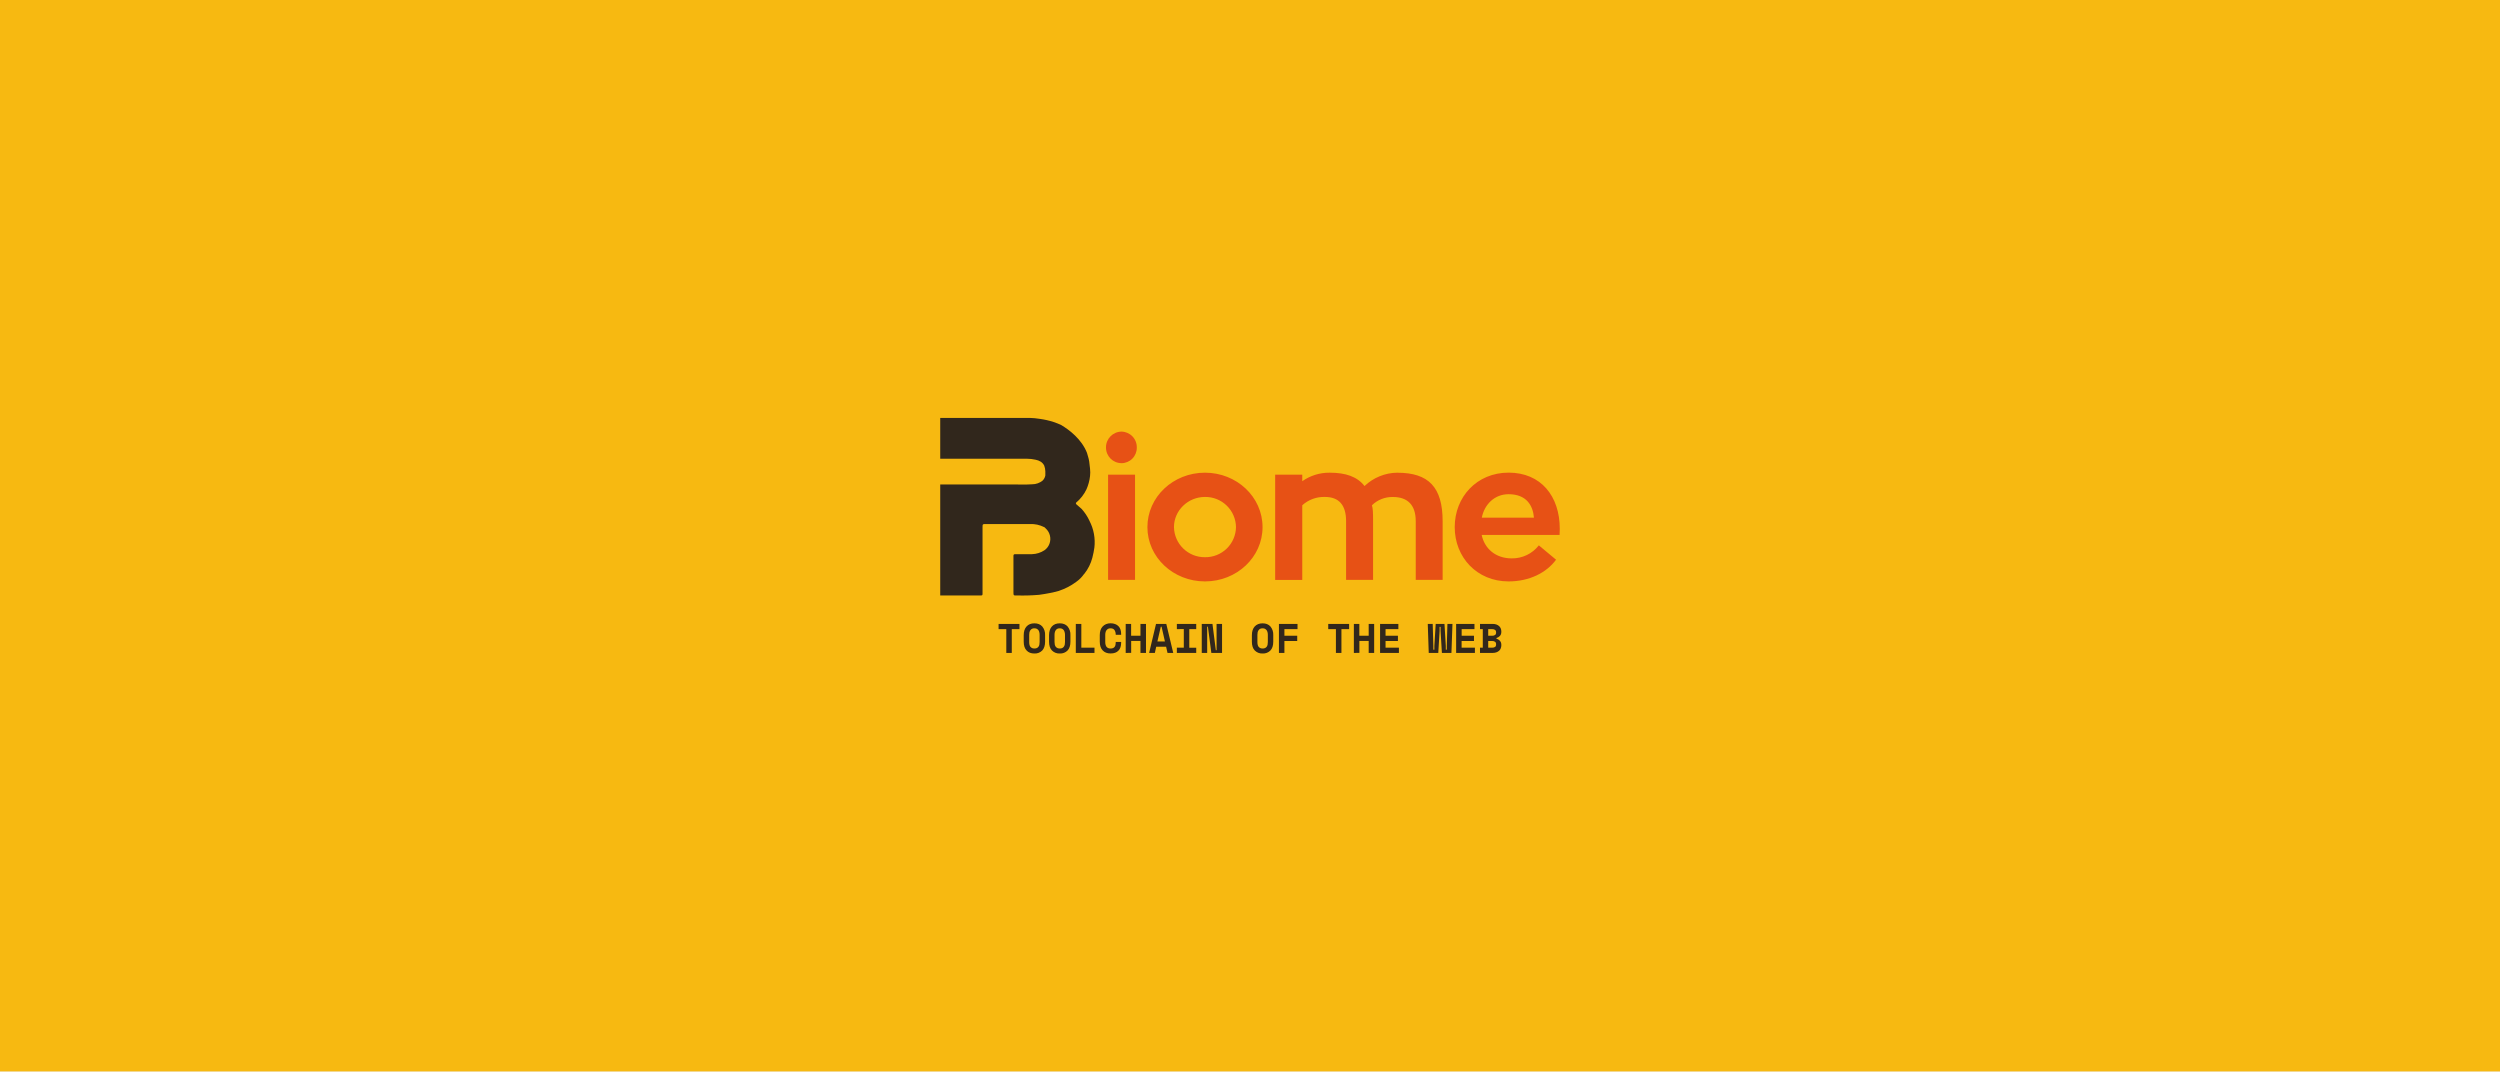
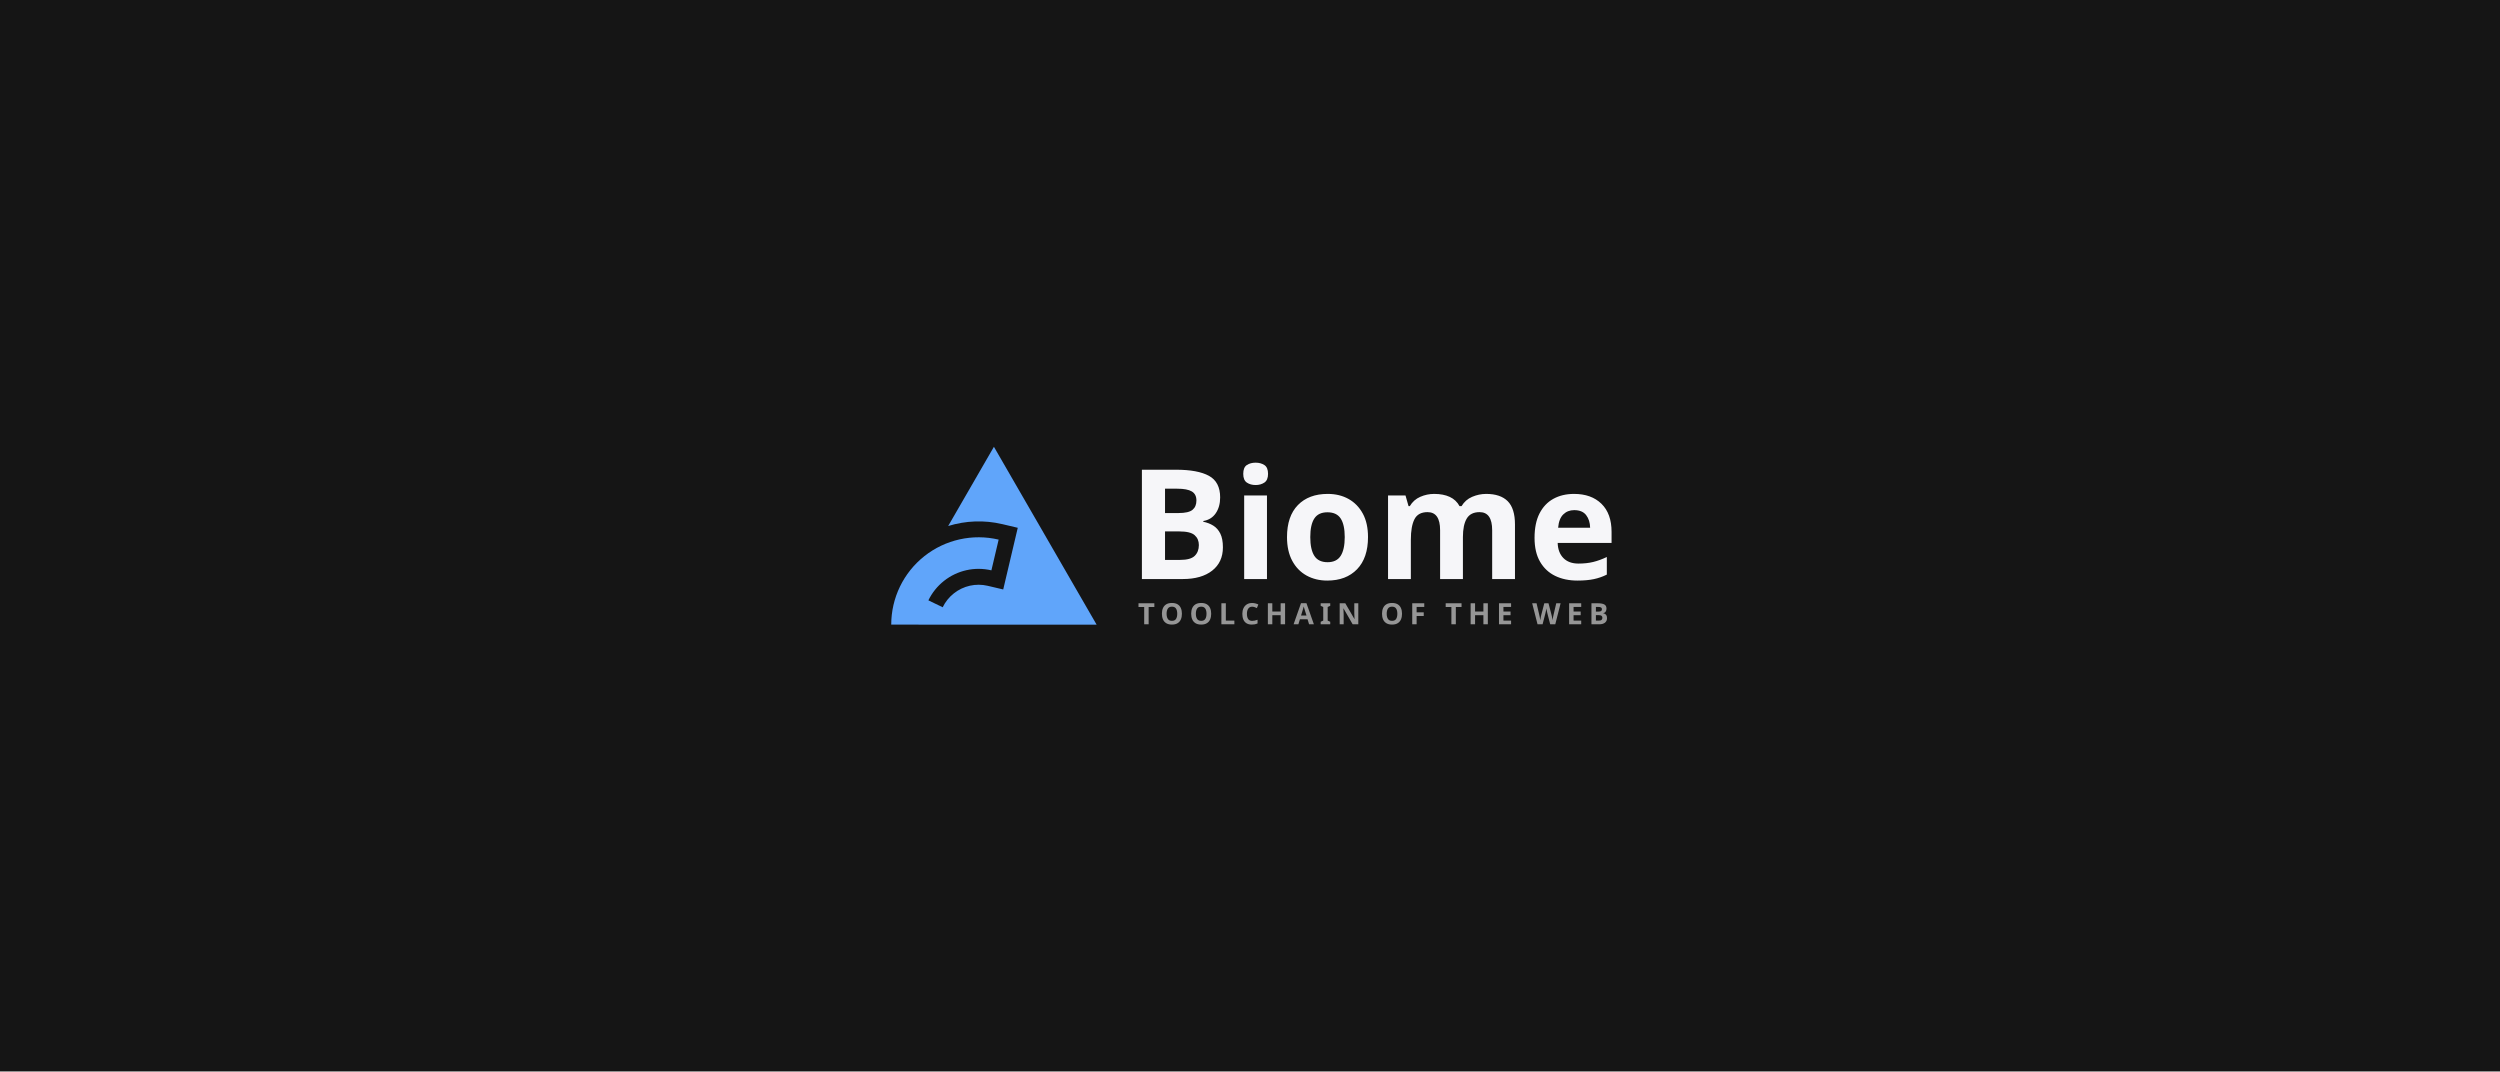
- <svg xmlns="http://www.w3.org/2000/svg" version="1.0" width="5040" height="2160">
-   <rect fill="#f7b911" width="100%" height="100%" />
-   <g transform="translate(1895.5,842.5)" fill="#31271c">
-     <path d="M300.94 207.56a96.04 96.04 0 0 0-15.88-24.06c-3.25-3.06-6.7-5.92-10.16-8.87-1.67-1.48-1.97-2.96-.39-4.34a78.49 78.49 0 0 0 20.31-26.33 90.71 90.71 0 0 0 7.2-26.62 66.95 66.95 0 0 0 0-15.09q-1.58-17.06-3.55-22.68-1.28-5.13-2.56-8.97c-10.85-27.8-35.8-46.54-51.97-56.2a136.37 136.37 0 0 0-15.28-6.12 161.02 161.02 0 0 0-27.6-6.3A145.14 145.14 0 0 0 180.14 0H0v82.33h175.12a77.3 77.3 0 0 1 17.16 1.98c7.49 1.57 13.9 4.73 17.45 12.02a36.09 36.09 0 0 1 2.17 11.34v8.29a19.42 19.42 0 0 1-5.52 10.45 33.52 33.52 0 0 1-20.9 7.4c-13.42.98-26.93.2-40.44.39H0v223.73h82.33c2.57 0 2.96-.99 2.96-3.26v-133.5c0-7.2 0-7.2 7.1-7.2h88.64a56.6 56.6 0 0 1 28.2 6.11.79.79 0 0 0 .5 0l2.86 2.66a28.6 28.6 0 0 1 7.5 31.36 27.8 27.8 0 0 1-9.67 12.52 48.12 48.12 0 0 1-25.44 8.09c-11.24.2-22.48 0-33.72 0-2.86 0-3.65.88-3.65 3.55v72.77c0 6.9 0 7.2 7 6.9a398.26 398.26 0 0 0 44.86-1.28q23.27-3.26 39.64-7.9a11.73 11.73 0 0 0 .7-.29 119.9 119.9 0 0 0 33.91-17.65 64.1 64.1 0 0 0 15.97-15.77 5.03 5.03 0 0 0 1-1A86.97 86.97 0 0 0 306.64 282a174.33 174.33 0 0 0 4.15-20.7 93.38 93.38 0 0 0-9.86-53.64zM140.8 78.88z" />
-     <path fill="#e75115" d="M338.4 326.47h54.33v-212.1H338.4zm27.02-235.16a31.06 31.06 0 0 0 30.86-31.56 31.45 31.45 0 0 0-30.86-32.14 31.75 31.75 0 0 0-31.26 32.04c0 17.56 14 31.56 31.26 31.56zm168.32 19.12c-64.1 0-116.06 48.91-116.06 109.75 0 60.64 51.96 109.45 116.06 109.45 64.09 0 116.05-48.81 116.05-109.45 0-60.84-51.96-109.75-116.05-109.75zm0 170.39a61.82 61.82 0 0 1-62.52-60.64c0-33.53 28.2-60.84 62.52-60.84a61.63 61.63 0 0 1 62.51 60.84 61.53 61.53 0 0 1-62.51 60.64zm388-170.39a97.62 97.62 0 0 0-66.36 26.92c-14.5-18.73-37.47-26.92-70.3-26.92a94.66 94.66 0 0 0-55.22 17.16v-13.21h-54.63v212.2h54.63V176.1a65.08 65.08 0 0 1 45.75-16.76c28.1 0 42.6 16.27 42.6 48.71v118.42h54.42V209.04c0-19.13-.4-27.02-2.36-32.84a58.57 58.57 0 0 1 42.3-16.76c29.58 0 46.05 15.97 46.05 48.71v118.42h54.23V208.25c0-68.73-28.5-97.72-91.01-97.72zm326.87 125.43c0-3.55.39-7.8.39-12.13 0-66.06-37.96-113.4-103.14-113.4-64.09 0-108.66 49.01-108.66 109.85 0 60.64 44.57 109.45 108.66 109.45 41.41 0 76.12-17.16 95.65-43.78l-34.71-28.9a68.04 68.04 0 0 1-54.73 26.24c-32.44 0-54.72-19.63-60.54-47.33zm-102.85-82.04c36.29 0 49.2 22.97 51.18 47.33h-105.11c5.03-26.23 25.34-47.33 53.93-47.33z" />
-     <path d="M117.63 425.86v-10.55h42.1v10.55h-15.47v47.93H133.2v-47.93zm50.68 25.25v-13.12c0-7.59 1.98-13.4 5.72-17.55 3.85-4.24 9.08-6.3 15.78-6.3 6.8 0 12.03 2.06 15.88 6.3A25.24 25.24 0 0 1 211.4 438v13.12c0 7.79-1.97 13.7-5.71 17.75a20.7 20.7 0 0 1-15.78 6.1c-6.8 0-12.03-1.96-15.78-6.1-3.94-4.05-5.82-9.96-5.82-17.75zm21.5 13.8c1.97 0 3.65-.3 5.03-.99a8.48 8.48 0 0 0 3.25-2.66 9.86 9.86 0 0 0 1.78-4.14c.3-1.67.5-3.45.5-5.42v-14.3c0-1.97-.2-3.65-.6-5.23-.3-1.57-.99-2.95-1.78-4.23a12.71 12.71 0 0 0-3.25-2.77 10.73 10.73 0 0 0-4.93-.98 9.07 9.07 0 0 0-8.09 3.84 16 16 0 0 0-1.87 4.14 28.6 28.6 0 0 0-.5 5.23v14.2c0 1.97.1 3.75.5 5.42.3 1.58.89 2.96 1.68 4.14a9.47 9.47 0 0 0 8.28 3.65zm29.58-13.8v-13.12c0-7.59 1.97-13.4 5.72-17.55 3.85-4.24 9.07-6.3 15.87-6.3 6.71 0 12.03 2.06 15.78 6.3a25.24 25.24 0 0 1 5.72 17.55v13.12c0 7.79-1.87 13.7-5.72 17.75a20.5 20.5 0 0 1-15.78 6.1 20.7 20.7 0 0 1-15.77-6.1c-3.95-4.05-5.82-9.96-5.82-17.75zm21.7 13.8c1.97 0 3.54-.3 4.92-.99a8.68 8.68 0 0 0 3.16-2.66 11.36 11.36 0 0 0 1.87-4.14c.3-1.67.5-3.45.5-5.42v-14.3c0-1.97-.2-3.65-.7-5.23-.3-1.57-.98-2.95-1.77-4.23a11.24 11.24 0 0 0-3.25-2.77 10.58 10.58 0 0 0-4.84-.98c-1.97 0-3.54.3-4.93.98a9.07 9.07 0 0 0-3.15 2.77 12.66 12.66 0 0 0-1.87 4.23 21.7 21.7 0 0 0-.6 5.23v14.2c0 1.97.2 3.75.5 5.42.4 1.58.98 2.96 1.77 4.14a9.47 9.47 0 0 0 8.28 3.65zm32.24 8.88V415.3h11.14v47.92h26.52v10.56zm70-8.88c2.17 0 3.95-.3 5.23-.99a7.89 7.89 0 0 0 3.16-2.56 9.76 9.76 0 0 0 1.57-3.75c.3-1.38.5-2.95.5-4.33v-1.68h10.94v1.58c0 6.9-1.77 12.32-5.52 16.07-3.55 3.75-8.87 5.62-15.78 5.62-6.7 0-12.03-1.97-15.87-6.11-3.95-4.05-5.92-9.96-5.92-17.75v-13.12c0-3.74.5-7 1.48-10.05a19.72 19.72 0 0 1 11.24-12.13 23.84 23.84 0 0 1 8.97-1.68c3.46 0 6.51.5 9.27 1.58a17.35 17.35 0 0 1 10.85 11.14 31.27 31.27 0 0 1 1.28 8.97v1.58H353.8v-1.48a14.99 14.99 0 0 0-2.27-7.88 7.89 7.89 0 0 0-3.16-2.77 10.46 10.46 0 0 0-4.93-.98c-1.97 0-3.55.3-4.93.98a10.35 10.35 0 0 0-5.22 7.1c-.4 1.58-.6 3.16-.6 4.93V452c0 1.77.2 3.54.6 5.12.4 1.58.98 2.96 1.77 4.14a8.87 8.87 0 0 0 3.35 2.66c1.38.7 2.96 1 4.93 1zm30.57 8.88V415.3h10.95v23.87h18.83V415.3h11.14v58.48h-11.14v-24.16h-18.74v24.06zm84.3 0-2.85-12.53h-19.92l-2.76 12.53h-11.54l13.9-58.48h20.71l14 58.48zm-13.5-52.95-6.9 29.87h15.18l-6.8-29.87zm32.34 4.93V415.3h39.05v10.55h-14v37.47h14v10.46h-39.05v-10.56h14v-37.46zm71.78-10.46 6.8 52.95h1.49v-52.95h11.04v58.48h-21.6l-6.9-52.95h-1.48v52.95h-10.94V415.3zm79.48 35.8v-13.12c0-7.59 1.97-13.4 5.72-17.55 3.94-4.24 9.17-6.3 15.87-6.3 6.7 0 12.03 2.06 15.78 6.3a25.24 25.24 0 0 1 5.72 17.55v13.12c0 7.79-1.88 13.7-5.72 17.75a20.5 20.5 0 0 1-15.78 6.1 20.7 20.7 0 0 1-15.78-6.1c-3.94-4.05-5.81-9.96-5.81-17.75zm21.69 13.8c1.97 0 3.55-.3 4.93-.99a8.48 8.48 0 0 0 3.25-2.66 9.86 9.86 0 0 0 1.78-4.14c.3-1.67.5-3.45.5-5.42v-14.3c0-1.97-.2-3.65-.6-5.23-.4-1.57-.99-2.95-1.87-4.23a11.24 11.24 0 0 0-3.26-2.77 10.3 10.3 0 0 0-4.83-.98c-1.97 0-3.55.3-4.93.98a9.07 9.07 0 0 0-3.16 2.77 12.66 12.66 0 0 0-1.87 4.23 28.6 28.6 0 0 0-.5 5.23v14.2c0 1.97.1 3.75.5 5.42.3 1.58.89 2.96 1.68 4.14a9.47 9.47 0 0 0 8.28 3.65zm32.83 8.88V415.3h37.47v10.55h-26.42v13.32h25.83v10.55h-25.83v24.06zm99.4-47.93v-10.55h42.1v10.55h-15.48v47.93H797.7v-47.93zm51.66 47.93V415.3h11.05v23.87h18.83V415.3h11.04v58.48h-11.04v-24.16h-18.74v24.06zm52.85 0V415.3h36.88v10.55h-25.83v13.32h24.94v10.55h-24.94v13.5h26.92v10.56zm145.94-58.48-2.07 58.48h-19.23l-2.66-44.38v-8.08h-1.98v8.08l-2.66 44.38h-19.23l-1.97-58.48h9.96l1.28 44.38v7.59h2.07v-7.6l2.67-44.37h17.74l2.67 44.38v7.59h1.97v-7.6l1.28-44.37zm7.4 58.48V415.3h36.97v10.55h-25.84v13.32h24.85v10.55h-24.95v13.5h26.82v10.56zm48.1 0v-10.56h5.63v-37.46h-5.62V415.3h25.64c2.86 0 5.32.4 7.4 1.19 2.16.79 3.93 1.87 5.41 3.15a12.82 12.82 0 0 1 3.36 4.74 16.07 16.07 0 0 1 1.18 6.1v1c0 3.35-.99 6-2.86 8.08a14.79 14.79 0 0 1-6.9 4.14v1.58c2.76.69 5.13 2.07 6.9 4.14 1.97 1.97 2.86 4.73 2.86 8.09v.98c0 2.17-.4 4.14-1.18 6.02a11.31 11.31 0 0 1-3.36 4.93 16.47 16.47 0 0 1-5.42 3.15 20.59 20.59 0 0 1-7.3 1.19zm16.57-24.06v13.5h8a9.86 9.86 0 0 0 5.71-1.47c1.48-.99 2.17-2.67 2.17-5.03v-.5c0-2.26-.7-3.94-2.17-4.93a9.66 9.66 0 0 0-5.72-1.57zm0-23.87v13.32h8a9.86 9.86 0 0 0 5.71-1.48c1.48-.99 2.17-2.57 2.17-4.93v-.5c0-2.36-.7-3.94-2.17-4.93a9.86 9.86 0 0 0-5.72-1.48z" />
+ <svg xmlns="http://www.w3.org/2000/svg" width="5040" height="2160" version="1.0">
+   <rect width="100%" height="100%" fill="#151515" />
+   <g transform="matrix(.91742 0 0 .91742 1541.1 603.09)" stroke-linecap="square">
+     <path d="m504.28 324.42-100.52 174.1c38.142-11.759 79.175-13.502 118.95-4.12l33.972 8.019-31.963 135.53-34.021-8.019c-26.134-6.165-53.376-0.056-74.445 16.599-10.539 8.336-18.841 18.801-24.532 30.541l-31.446-15.214c7.955-16.431 19.586-31.087 34.278-42.717 29.389-23.262 67.705-31.806 104.19-23.197l15.933-67.546c-57.073-13.455-117.22-0.056-163.2 36.337-45.978 36.39-72.835 91.866-72.835 150.5l451.29 7e-3z" fill="#60a5fa" stroke-width="34.389" style="paint-order:markers fill stroke" />
+     <text x="799.191" y="615.058" fill="#f6f6f9" font-family="'DM Serif Display'" font-size="336.48px" letter-spacing="2.629px" stroke-width="89.994" style="paint-order:markers stroke fill" xml:space="preserve">
+       <tspan x="799.191" y="615.058" fill="#f6f6f9" font-family="'Plus Jakarta Sans'" font-size="336.48px" font-weight="800" stroke-width="89.994" style="font-feature-settings:'ss02';font-variant-caps:normal;font-variant-east-asian:normal;font-variant-ligatures:normal;font-variant-numeric:normal">Biome</tspan>
+     </text>
+     <text x="820.687" y="714.477" fill="#ffffff" font-family="'Plus Jakarta Sans'" font-size="64.635px" font-weight="800" letter-spacing="12.872px" opacity=".554" stroke-width="89.994" style="font-feature-settings:'ss02';font-variant-caps:normal;font-variant-east-asian:normal;font-variant-ligatures:normal;font-variant-numeric:normal;line-height:0;paint-order:markers stroke fill" xml:space="preserve">
+       <tspan x="820.687" y="714.477" fill="#ffffff" letter-spacing="12.872px" stroke-width="89.994">TOOLCHAIN OF THE WEB</tspan>
+     </text>
  </g>
</svg>
